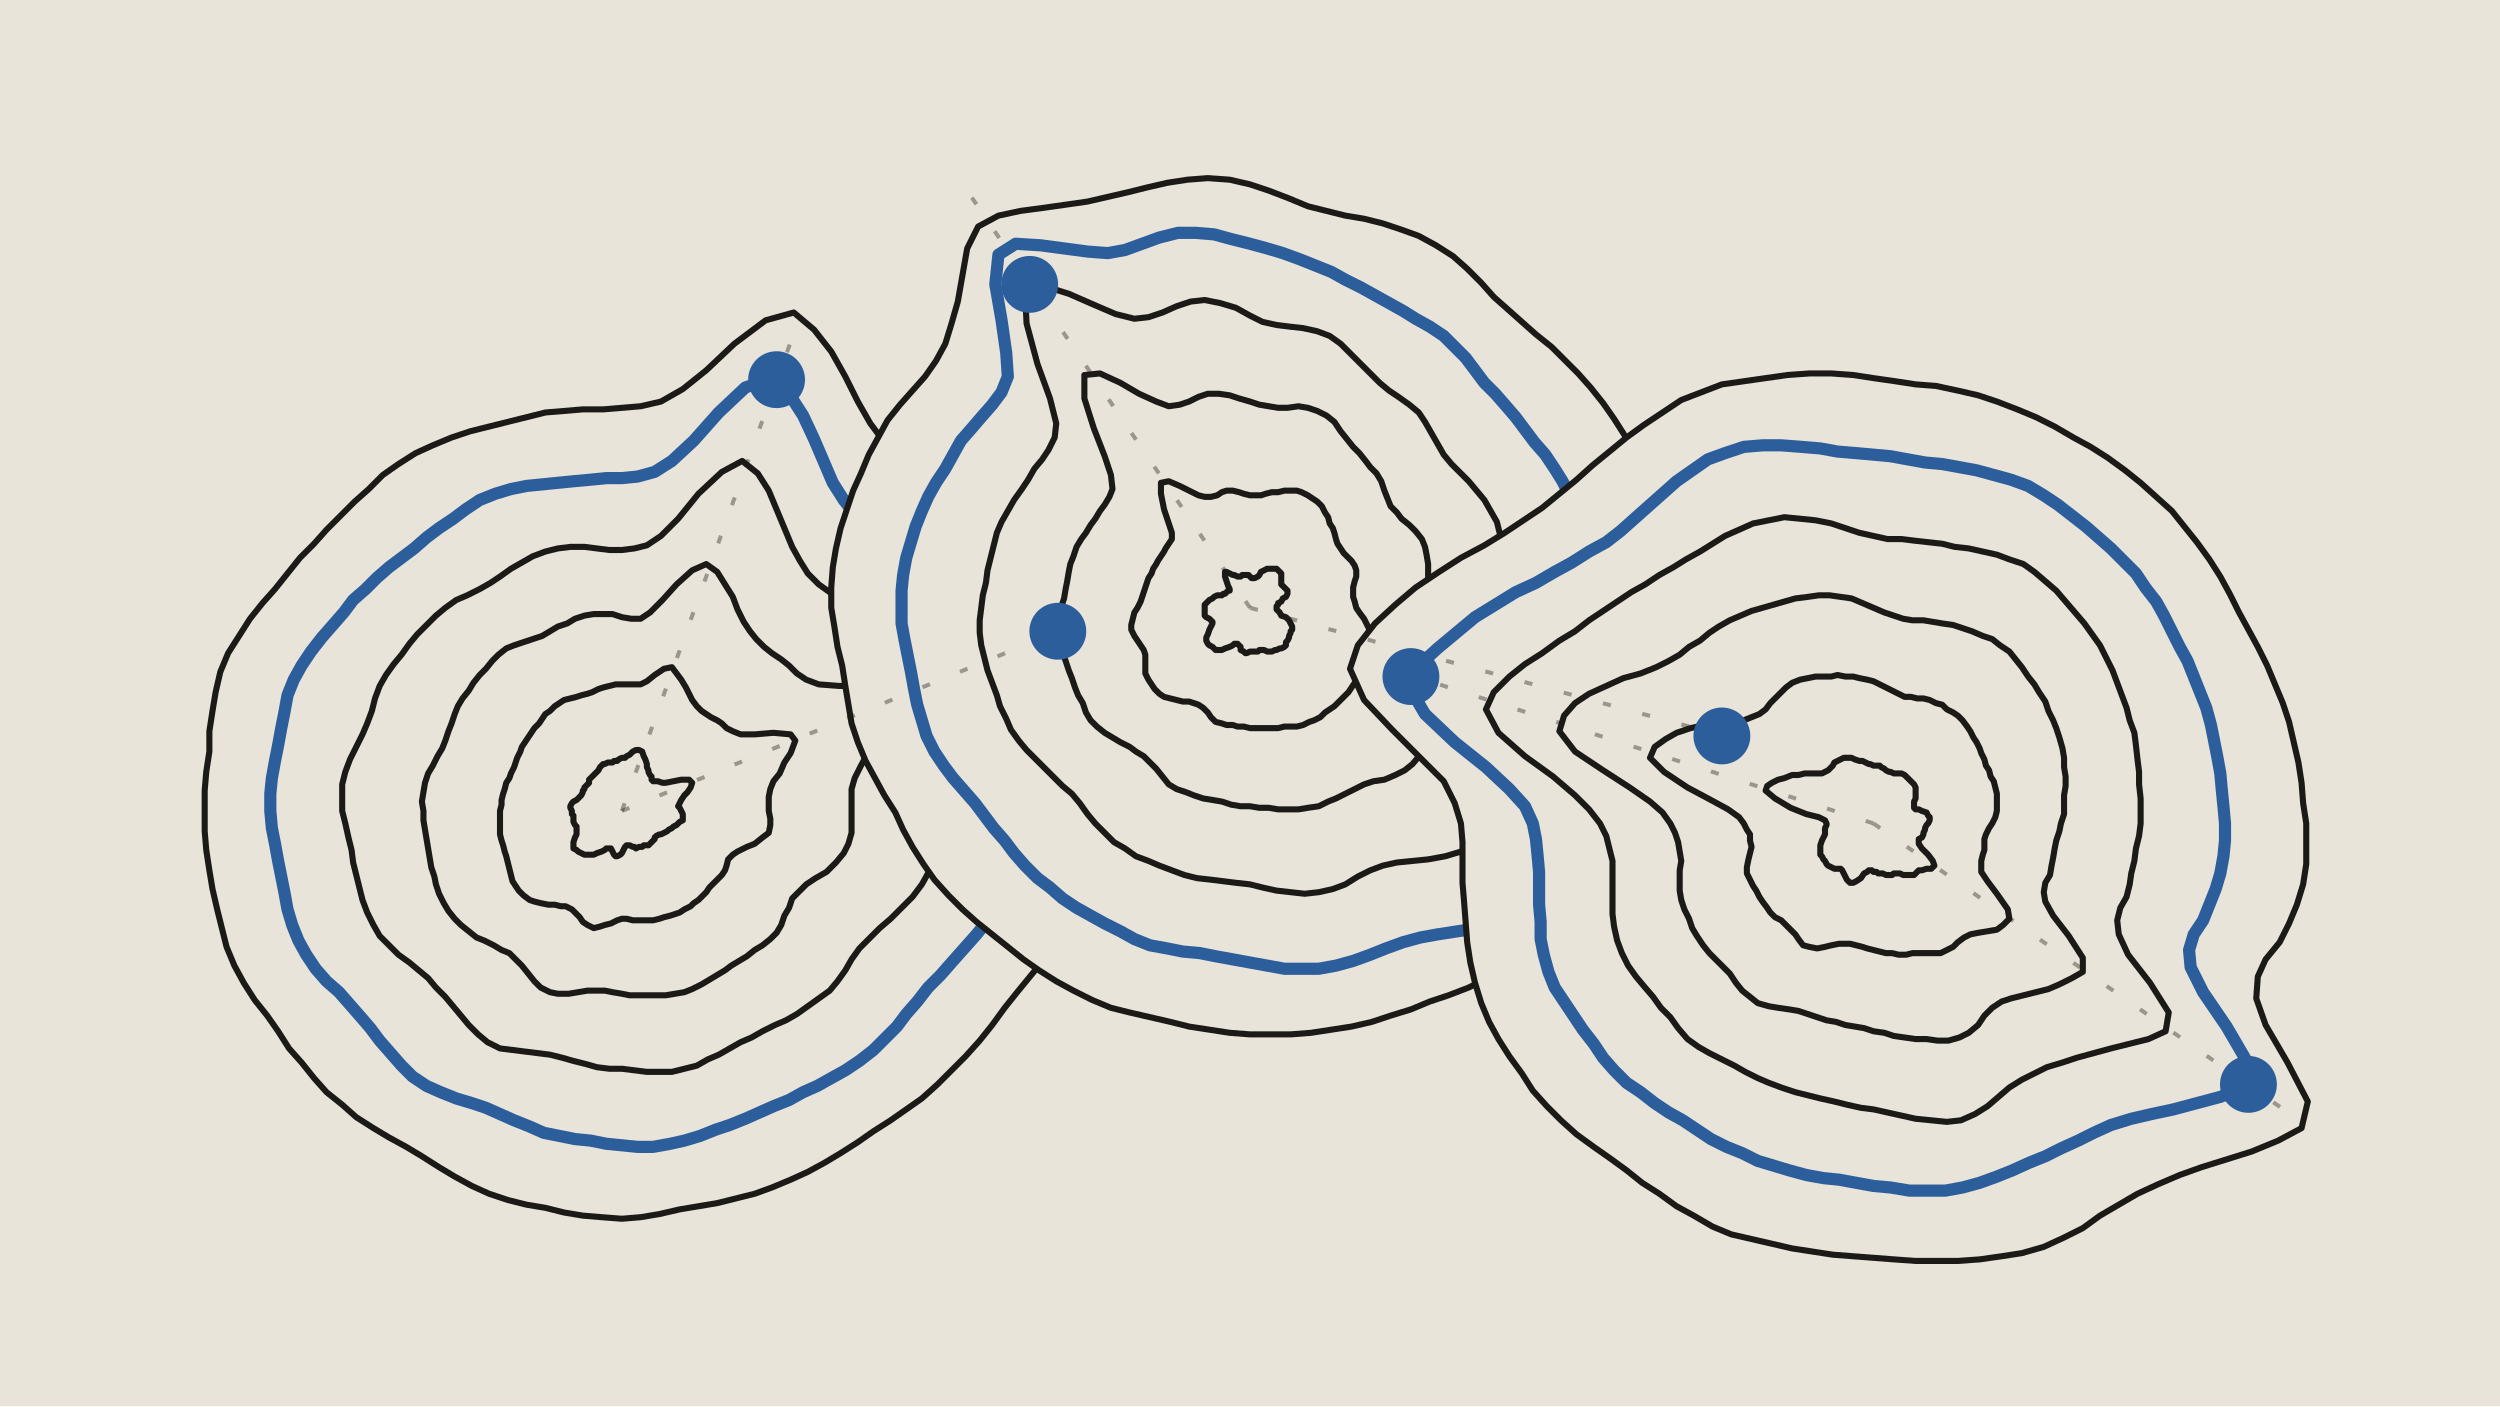
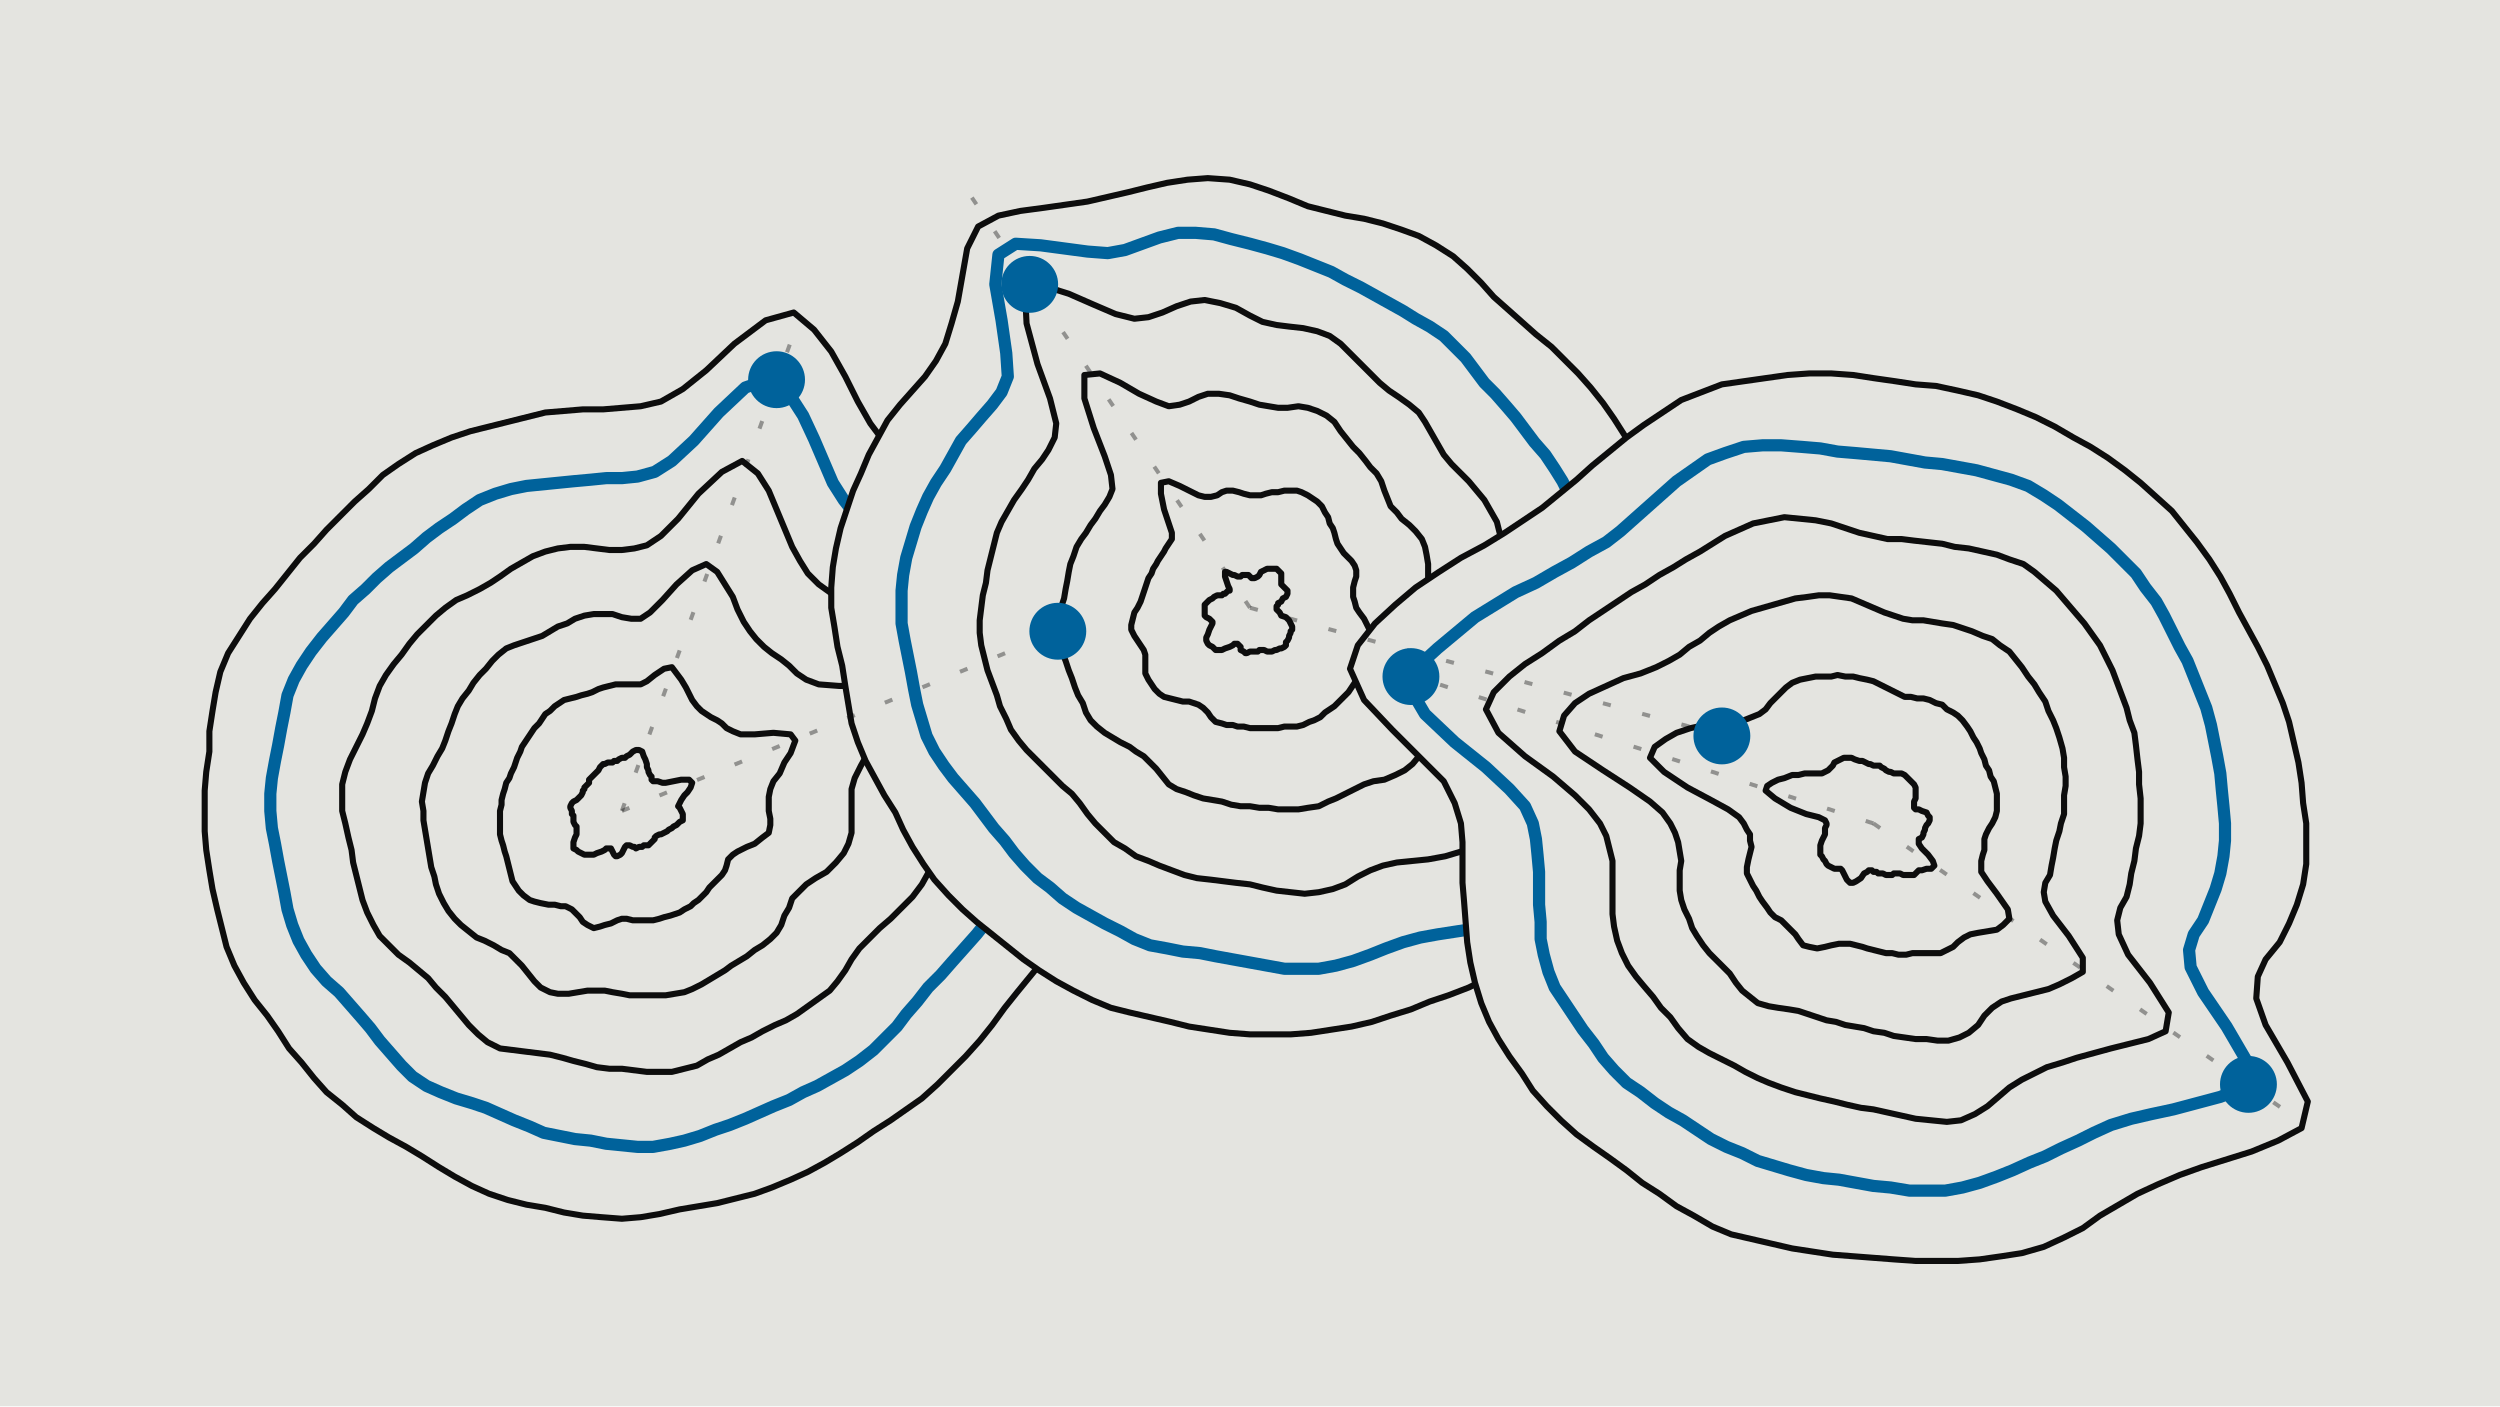
<svg xmlns="http://www.w3.org/2000/svg" viewBox="0 0 1600 900" preserveAspectRatio="xMidYMid slice">
-   <style>.b,.l{fill:#e8e4d9}.l{stroke:#1c1a17;stroke-width:3.9;stroke-linejoin:round}.a{stroke:#2d5e9c;stroke-width:7.8}.m{stroke:#1c1a17;stroke-width:2.6;stroke-opacity:.38;stroke-dasharray:5.2 20.8;fill:none}.d{fill:#2d5e9c}@media(prefers-color-scheme:dark){.b,.l{fill:#24211c}.l,.m{stroke:#ece7dc}.a{stroke:#8fb8ee}.d{fill:#8fb8ee}}</style>
+   <style>.b,.l{fill:#e4e4e0}.l{stroke:#0d0d0d;stroke-width:3.9;stroke-linejoin:round}.a{stroke:#00629b;stroke-width:7.8}.m{stroke:#0d0d0d;stroke-width:2.6;stroke-opacity:.38;stroke-dasharray:5.2 20.8;fill:none}.d{fill:#00629b}@media(prefers-color-scheme:dark){.b,.l{fill:#232321}.l,.m{stroke:#f0f0ec}.a{stroke:#6cbcea}.d{fill:#6cbcea}}</style>
  <rect class="b" width="1600" height="900" />
  <path class="l" d="M704 519L703 534L700 548L697 562L691 576L685 589L677 601L669 613L660 624L651 635L643 645L635 656L627 666L618 676L609 685L600 694L590 703L580 710L570 717L559 724L549 731L538 738L528 744L517 750L506 755L494 760L483 764L471 767L459 770L447 772L435 774L422 777L410 779L398 780L385 779L373 778L361 776L349 773L337 771L325 768L313 764L302 759L291 753L281 747L270 740L260 734L249 728L239 722L228 715L219 707L209 699L201 690L193 680L185 671L178 660L171 650L163 640L156 629L150 618L145 606L142 594L139 582L136 569L134 557L132 544L131 532L131 519L131 506L132 494L134 481L134 468L136 455L138 443L141 430L146 418L153 407L160 396L168 386L176 377L184 367L192 357L201 348L209 339L218 330L227 321L236 313L245 304L255 297L266 290L277 285L289 280L301 276L313 273L325 270L337 267L349 264L361 263L373 262L386 262L398 261L410 260L423 257L437 249L452 237L470 220L490 205L508 200L521 211L532 225L541 241L549 257L557 271L566 283L576 293L586 302L597 310L607 319L618 329L627 339L637 349L650 357L667 364L689 369L710 376L719 391L717 408L714 426L711 443L707 459L706 475L705 490L705 504Z" />
  <path class="l a" d="M658 519L658 531L655 544L652 556L647 567L640 578L633 588L625 598L617 607L609 616L602 624L594 632L587 641L580 649L574 657L566 665L559 672L550 679L541 685L532 690L523 695L514 699L505 704L495 708L486 712L477 716L467 720L458 723L448 727L438 730L429 732L418 734L408 734L398 733L388 732L378 730L368 729L358 727L348 725L339 721L329 717L320 713L311 709L302 706L292 703L282 699L273 695L264 689L257 682L250 674L243 666L237 658L231 651L224 643L217 635L209 628L202 620L196 611L191 602L187 592L184 582L182 571L180 561L178 551L176 540L174 530L173 519L173 508L174 498L176 487L178 477L180 466L182 456L184 445L188 435L193 426L199 417L206 408L213 400L220 392L226 384L234 377L241 370L249 363L257 357L265 351L273 344L281 338L290 332L298 326L307 320L317 316L327 313L337 311L347 310L357 309L367 308L378 307L388 306L398 306L408 305L419 302L430 295L444 282L460 264L477 248L494 242L505 252L514 266L521 281L527 295L533 309L540 320L547 329L556 337L565 344L574 351L583 359L591 367L599 376L610 382L627 387L648 390L668 396L677 407L675 423L671 439L666 454L662 468L660 481L659 494L658 507Z" />
  <path class="l" d="M602 519L602 529L601 538L599 548L595 557L590 566L584 574L577 581L570 588L563 594L556 601L550 607L545 614L541 621L536 628L531 634L524 639L517 644L510 649L503 653L496 656L488 660L481 664L474 667L467 671L460 675L453 678L446 682L438 684L430 686L422 686L414 686L406 685L398 684L390 684L382 683L375 681L367 679L360 677L352 675L344 674L336 673L328 672L320 671L312 667L306 662L300 656L295 650L290 644L285 638L279 632L274 626L268 621L262 616L255 611L249 605L243 599L239 592L235 584L232 576L230 568L228 560L226 552L225 544L223 536L221 527L219 519L219 510L219 502L221 494L224 486L228 478L232 470L235 463L238 455L240 447L243 439L247 432L252 425L257 419L262 412L267 406L273 400L279 394L285 389L292 384L299 381L307 377L314 373L320 369L327 364L334 360L341 356L349 353L357 351L365 350L374 350L382 351L390 352L398 352L406 351L414 349L423 343L434 332L447 316L462 302L475 295L485 303L492 314L497 326L502 338L507 350L512 359L517 367L524 374L531 379L539 385L546 391L552 398L559 404L569 409L583 412L602 414L618 419L623 429L620 442L615 455L610 468L605 479L602 490L601 500L601 509Z" />
  <path class="l" d="M545 519L545 526L545 533L543 540L540 546L535 552L529 558L522 562L516 566L511 571L507 575L505 581L502 586L500 592L497 597L493 601L488 605L483 608L478 612L473 615L468 618L464 621L459 624L454 627L449 630L443 633L438 635L432 636L426 637L421 637L415 637L409 637L403 637L398 636L392 635L387 634L381 634L376 634L370 635L364 636L357 636L352 635L346 632L342 628L338 623L334 618L330 614L326 610L321 608L316 605L310 602L305 600L300 596L295 592L291 588L287 583L284 578L281 572L279 566L278 561L276 555L275 549L274 543L273 537L272 531L271 525L271 519L270 513L271 507L272 501L274 495L277 490L280 484L283 479L285 474L287 468L289 463L291 457L293 452L296 447L300 442L303 437L307 432L311 428L315 423L319 419L324 415L329 413L335 411L341 409L347 407L352 404L357 401L363 399L368 396L374 394L380 393L386 393L392 393L398 395L404 396L410 396L416 392L424 384L433 374L443 365L452 361L459 366L464 374L469 382L472 390L476 398L480 404L484 409L489 414L494 418L500 422L505 426L510 431L516 435L524 438L537 439L554 439L569 441L572 449L567 460L561 471L556 481L551 490L547 498L545 505L545 512Z" />
  <path class="l" d="M492 519L493 524L493 528L492 533L488 536L483 540L478 542L472 545L469 547L466 550L465 554L464 557L462 560L459 563L457 565L454 568L452 571L450 573L447 576L444 578L442 580L438 582L435 584L432 585L429 586L425 587L422 588L418 589L415 589L411 589L408 589L405 589L401 588L398 588L395 589L391 591L387 592L384 593L380 594L376 592L373 590L371 587L368 584L366 582L362 580L359 580L355 579L351 579L346 578L342 577L339 576L335 573L332 570L330 567L328 564L327 560L326 556L325 552L324 548L323 545L322 541L321 538L320 534L320 530L320 526L320 523L320 519L321 515L321 512L322 508L323 505L324 501L326 498L327 495L329 491L330 488L331 485L333 481L334 478L336 475L338 472L340 469L342 466L345 463L347 460L349 457L352 455L355 452L358 450L361 448L365 447L369 446L372 445L376 444L379 443L383 441L386 440L390 439L394 438L398 438L402 438L406 438L410 438L414 436L419 432L425 428L430 427L433 431L436 435L439 440L441 444L443 448L446 452L449 455L452 457L455 459L459 461L462 463L465 466L469 468L474 470L483 470L495 469L506 470L509 474L506 482L502 488L499 495L495 500L493 505L492 510L492 515Z" />
  <path class="l" d="M436 519L437 521L437 523L437 525L435 526L433 528L431 529L430 530L428 531L427 532L425 533L423 534L422 534L420 535L419 536L419 537L418 538L417 539L416 540L415 541L414 541L412 541L411 542L410 542L409 542L407 543L406 542L405 542L403 541L402 541L401 541L400 542L399 544L398 546L397 547L395 548L394 548L393 547L392 545L391 543L390 543L388 543L387 544L385 545L382 546L380 547L378 547L376 547L374 547L372 546L370 545L369 544L367 543L367 541L367 539L368 536L369 534L369 532L369 531L369 529L368 528L367 526L367 525L367 523L367 522L366 521L366 519L365 517L365 516L366 514L367 513L369 512L370 511L371 510L372 509L373 507L373 506L374 505L374 504L375 503L376 502L377 501L377 499L378 498L379 497L380 496L381 495L382 494L383 493L384 491L385 490L386 489L387 489L389 488L390 488L392 488L393 487L395 487L396 486L398 485L400 485L401 484L403 483L405 481L407 480L409 480L411 481L412 484L413 486L414 489L414 491L415 493L415 494L416 496L417 497L417 499L418 500L420 500L421 500L424 501L426 501L431 500L436 499L441 499L443 501L442 504L440 507L438 509L436 512L435 514L434 516L435 517Z" />
  <path class="l" d="M1078 389L1087 402L1099 417L1111 434L1122 451L1126 468L1120 483L1107 495L1092 506L1078 516L1064 525L1053 535L1044 546L1036 557L1029 569L1021 580L1012 591L1002 600L990 608L978 615L965 621L952 626L940 632L927 637L915 641L903 646L890 650L878 654L865 657L852 659L839 661L826 662L813 662L800 662L787 661L774 659L761 657L749 654L736 651L723 648L711 645L699 640L687 634L676 628L665 621L655 614L645 606L635 598L625 590L616 582L607 573L598 563L591 553L584 542L578 531L573 520L566 509L560 498L554 487L549 475L545 463L543 451L541 439L539 426L536 414L534 401L532 389L532 376L533 363L535 351L538 338L542 326L546 314L551 303L556 291L562 280L568 269L576 259L584 250L592 241L599 231L605 220L609 207L613 193L616 176L619 159L626 145L639 138L653 135L668 133L682 131L696 129L709 126L722 123L734 120L747 117L760 115L773 114L787 115L800 118L812 122L825 127L837 132L849 135L861 138L873 140L885 143L897 147L908 151L919 157L930 164L939 172L948 181L956 190L965 198L974 206L983 214L993 222L1001 230L1010 239L1018 248L1026 258L1033 268L1040 279L1046 290L1052 301L1056 313L1059 326L1062 338L1064 351L1067 363L1072 376Z" />
  <path class="l a" d="M1030 389L1042 400L1059 413L1077 429L1093 445L1102 462L1097 476L1082 487L1066 495L1050 503L1035 510L1024 518L1015 527L1009 538L1003 549L998 560L991 571L982 580L971 586L959 591L946 594L933 596L920 598L909 600L898 603L887 607L877 611L866 615L855 618L844 620L833 620L822 620L811 618L800 616L789 614L778 612L768 610L757 609L747 607L736 605L726 601L717 596L707 591L698 586L689 581L680 575L672 568L664 562L656 554L649 546L643 538L636 530L630 522L624 514L617 506L610 498L604 490L598 481L593 471L590 461L587 451L585 441L583 430L581 420L579 410L577 399L577 389L577 378L578 368L580 357L583 347L586 337L590 327L594 318L599 309L605 300L610 291L615 282L622 274L628 267L635 259L641 251L645 241L644 226L641 205L637 182L639 163L650 156L666 157L681 159L696 161L709 162L720 160L731 156L742 152L754 149L765 149L777 150L788 153L800 156L811 159L821 162L832 166L842 170L852 174L861 179L871 184L880 189L889 194L898 199L906 204L915 209L924 215L931 222L938 229L944 237L950 245L957 252L964 260L970 267L976 275L982 283L989 291L995 300L1000 308L1005 318L1008 327L1010 338L1012 348L1014 358L1017 368L1022 378Z" />
  <path class="l" d="M973 389L982 397L995 407L1010 419L1025 432L1034 445L1032 457L1022 466L1010 473L997 479L986 485L977 491L971 499L967 507L963 517L958 526L952 534L944 540L935 545L925 548L914 550L904 551L894 552L885 554L877 557L869 561L861 566L853 569L844 571L835 572L826 571L817 570L808 568L800 566L791 565L783 564L775 563L766 562L758 560L750 557L742 554L735 551L727 548L720 543L713 539L707 533L701 527L696 521L691 514L686 508L680 503L674 497L669 492L663 486L657 480L652 474L647 467L644 460L640 452L638 445L635 437L632 429L630 421L628 413L627 405L627 397L628 389L629 381L631 373L632 365L634 357L636 349L638 341L641 334L645 327L649 320L654 313L658 307L662 300L667 294L671 288L675 280L676 271L672 255L664 233L657 207L656 187L668 183L684 188L700 195L714 201L726 204L735 203L744 200L753 196L762 193L771 192L781 194L791 197L800 202L808 206L817 208L825 209L834 210L843 212L851 215L858 220L865 227L871 233L877 239L883 245L889 250L895 254L902 259L908 264L912 270L916 277L920 284L924 291L929 297L934 302L940 308L945 314L950 320L954 327L958 334L960 342L961 350L961 358L962 365L964 373L968 381Z" />
  <path class="l" d="M919 389L924 395L930 401L937 408L944 416L948 425L946 432L940 437L934 442L928 447L923 452L919 458L917 464L914 470L912 477L909 483L904 489L899 493L893 496L886 499L879 500L873 502L867 505L861 508L855 511L850 513L844 516L837 517L831 518L825 518L818 518L812 517L806 517L800 516L794 516L788 515L782 513L776 512L770 511L764 509L759 507L753 505L748 502L744 497L740 492L736 488L732 484L727 481L723 478L717 475L712 472L707 469L702 465L698 461L695 456L693 450L690 445L688 440L686 434L684 429L682 423L680 418L678 412L677 406L677 400L678 395L679 389L681 383L682 377L683 372L684 366L685 361L687 356L689 350L692 345L695 341L698 336L701 332L704 327L707 323L710 318L712 313L711 304L707 292L700 274L694 255L694 240L704 239L717 245L729 252L740 257L748 260L755 259L761 257L767 254L773 252L780 252L787 253L793 255L800 257L806 259L812 260L818 261L824 261L831 260L837 261L843 263L849 266L854 270L858 276L862 281L866 286L870 290L874 295L877 299L881 303L884 308L886 314L888 319L890 324L894 328L897 332L902 336L906 340L910 345L912 350L913 355L914 361L914 367L914 372L914 378L916 383Z" />
  <path class="l" d="M868 389L870 392L873 396L875 400L877 404L877 408L876 411L874 414L873 418L871 421L870 425L870 429L869 433L867 437L865 440L863 443L860 446L857 449L854 452L851 454L848 456L845 459L841 461L838 462L834 464L830 465L826 465L822 465L818 466L815 466L811 466L807 466L803 466L800 466L796 465L792 465L789 464L785 464L782 463L778 462L775 459L773 456L770 453L767 451L764 450L761 449L757 449L753 448L749 447L745 446L742 444L739 441L737 438L735 435L733 431L733 427L733 423L733 419L732 416L730 413L728 410L726 407L724 403L724 400L725 396L726 392L728 389L730 385L731 382L732 379L733 376L734 373L735 370L737 367L738 364L740 361L741 359L743 356L745 353L746 351L748 348L750 345L750 341L748 335L745 326L743 316L743 309L748 308L755 311L761 314L767 317L771 318L775 318L779 317L782 315L785 314L789 314L793 315L796 316L800 317L803 317L807 317L810 316L814 315L818 315L822 314L826 314L830 314L833 315L837 317L840 319L843 321L846 324L848 328L850 331L851 335L853 338L854 341L855 345L856 348L858 351L860 354L862 356L865 359L867 362L868 365L868 369L867 372L866 376L866 379L866 382L867 385Z" />
  <path class="l" d="M817 389L817 390L817 390L818 391L819 392L820 394L823 395L825 397L826 399L827 401L827 403L826 404L826 405L825 407L825 408L824 410L823 411L823 413L822 414L820 415L819 415L817 416L816 416L814 417L813 417L811 417L809 416L808 416L806 416L805 417L804 417L802 417L801 417L800 417L798 418L797 418L796 417L794 416L794 414L793 413L792 412L790 412L789 413L787 414L784 415L782 416L780 416L778 416L777 415L776 414L774 413L773 412L772 410L772 408L773 406L774 403L775 401L776 399L776 398L775 397L774 396L772 395L771 394L771 393L771 391L771 390L771 389L771 387L772 386L773 385L774 384L776 383L777 382L779 381L780 381L782 381L783 380L784 380L785 379L785 379L786 378L787 378L787 377L786 375L785 372L784 369L784 366L785 366L787 367L789 368L790 368L792 369L793 369L794 369L795 368L796 368L797 368L798 368L799 368L800 369L801 370L801 370L802 370L803 370L805 369L806 368L807 366L809 365L811 364L812 364L814 364L816 364L817 364L818 365L819 366L820 367L820 369L820 371L820 373L820 374L821 375L822 376L823 377L824 378L824 379L824 380L823 382L821 383L820 385L818 386L818 387L817 388Z" />
  <path class="l" d="M1476 527L1476 540L1476 553L1474 566L1470 579L1465 591L1459 603L1450 614L1445 625L1444 639L1450 656L1464 680L1477 705L1473 722L1458 730L1441 737L1425 742L1409 747L1395 752L1381 758L1368 764L1356 771L1344 778L1333 786L1321 792L1308 798L1294 802L1281 804L1267 806L1253 807L1240 807L1226 807L1212 806L1199 805L1186 804L1173 803L1160 801L1147 799L1134 796L1121 793L1108 790L1096 785L1084 778L1073 772L1062 764L1051 757L1041 749L1030 741L1020 734L1009 726L999 717L990 708L981 698L974 687L966 676L959 665L953 654L948 642L944 629L941 616L939 603L938 590L937 577L936 565L936 552L936 539L935 527L931 514L924 500L909 485L891 467L873 448L864 428L869 413L880 399L893 387L906 376L921 366L935 357L950 349L963 341L975 333L987 325L998 316L1009 307L1019 298L1030 289L1041 280L1052 272L1064 264L1076 256L1089 251L1102 246L1116 244L1130 242L1144 240L1158 239L1172 239L1186 240L1199 242L1213 244L1226 246L1239 247L1253 250L1266 253L1278 257L1291 262L1303 267L1315 273L1327 280L1338 286L1349 293L1360 301L1370 309L1380 318L1390 327L1398 337L1406 347L1414 358L1421 369L1427 380L1433 392L1439 403L1445 414L1451 426L1456 438L1461 450L1465 462L1468 475L1471 488L1473 501L1474 514Z" />
  <path class="l a" d="M1424 527L1424 538L1423 548L1421 559L1418 569L1414 579L1410 589L1404 598L1401 608L1402 619L1410 635L1425 657L1439 681L1436 696L1421 702L1406 706L1391 710L1377 713L1364 716L1351 720L1340 725L1330 730L1319 735L1309 740L1299 744L1288 749L1278 753L1267 757L1256 760L1245 762L1233 762L1222 762L1210 760L1199 759L1188 757L1177 755L1167 754L1156 752L1145 749L1135 746L1125 743L1115 738L1105 734L1095 729L1086 723L1077 717L1068 712L1059 706L1050 699L1041 693L1033 685L1026 677L1020 668L1013 659L1007 650L1001 641L995 632L991 622L988 611L986 601L986 590L985 579L985 568L985 558L984 547L983 537L981 527L976 516L966 505L951 491L931 475L912 457L902 440L908 426L920 415L932 405L944 395L957 387L970 379L983 373L995 366L1006 360L1017 353L1028 347L1037 340L1046 332L1055 324L1064 316L1073 308L1083 301L1093 294L1104 290L1116 286L1128 285L1140 285L1153 286L1165 287L1176 289L1188 290L1199 291L1210 292L1221 294L1232 296L1243 297L1254 299L1265 301L1276 304L1287 307L1298 311L1308 317L1317 323L1326 330L1335 337L1343 344L1351 351L1359 359L1367 367L1373 376L1380 385L1385 394L1390 404L1395 414L1400 423L1404 433L1408 443L1412 453L1415 464L1417 474L1419 484L1421 495L1422 506L1423 516Z" />
  <path class="l" d="M1370 527L1369 535L1367 543L1366 551L1364 559L1363 566L1361 574L1357 581L1355 589L1356 598L1362 611L1376 629L1388 648L1386 660L1375 665L1363 668L1351 671L1340 674L1329 677L1320 680L1310 683L1302 687L1294 691L1286 696L1279 702L1272 708L1264 713L1255 717L1246 718L1236 717L1226 716L1217 714L1208 712L1199 710L1191 709L1182 707L1174 705L1165 703L1157 701L1149 699L1140 696L1132 693L1125 690L1117 686L1110 682L1102 678L1094 674L1087 670L1080 665L1074 658L1069 651L1063 645L1058 638L1052 631L1047 625L1042 618L1038 610L1035 602L1033 593L1032 585L1032 576L1032 567L1032 559L1032 551L1030 543L1028 535L1024 527L1017 518L1008 509L994 497L976 484L959 469L951 454L956 443L966 433L976 425L987 418L998 410L1008 404L1017 397L1026 391L1035 385L1044 379L1053 374L1062 368L1071 363L1079 358L1088 353L1096 348L1104 343L1113 339L1122 335L1132 333L1142 331L1152 332L1162 333L1172 335L1181 338L1190 341L1199 343L1208 345L1217 345L1225 346L1234 347L1243 348L1251 350L1260 351L1269 353L1278 355L1286 358L1295 361L1302 366L1309 372L1316 378L1322 385L1328 392L1334 399L1339 406L1344 413L1348 421L1352 429L1355 437L1358 445L1361 453L1363 461L1366 469L1367 477L1368 486L1369 494L1369 502L1370 511L1370 519Z" />
  <path class="l" d="M1319 527L1318 532L1316 538L1315 543L1314 549L1313 554L1312 560L1309 565L1308 571L1309 577L1314 586L1324 599L1333 613L1333 622L1326 626L1318 630L1311 633L1303 635L1295 637L1287 639L1281 641L1275 645L1270 650L1266 656L1260 661L1254 664L1247 666L1240 666L1233 665L1226 665L1219 664L1212 663L1206 661L1199 660L1193 658L1187 657L1181 656L1175 654L1169 653L1163 651L1157 649L1151 647L1145 646L1138 645L1132 644L1125 642L1120 638L1115 634L1111 629L1107 623L1103 619L1098 614L1094 610L1090 605L1086 599L1083 594L1081 588L1078 582L1076 576L1075 570L1075 563L1075 557L1076 551L1075 545L1074 539L1072 533L1069 527L1064 520L1056 513L1043 504L1026 493L1008 481L998 468L1001 458L1008 450L1017 444L1028 439L1039 434L1050 431L1060 427L1068 423L1075 419L1081 414L1088 410L1094 405L1100 401L1107 397L1114 394L1121 391L1128 389L1135 387L1142 385L1149 383L1157 382L1164 381L1171 381L1178 382L1185 383L1192 386L1199 389L1206 392L1212 394L1218 396L1224 397L1231 397L1237 398L1243 399L1250 400L1256 402L1262 404L1269 407L1275 409L1280 413L1286 417L1290 422L1294 427L1298 433L1302 438L1305 443L1309 449L1311 455L1314 461L1316 466L1318 472L1320 479L1321 485L1321 491L1322 497L1322 503L1321 509L1321 515L1321 521Z" />
  <path class="l" d="M1275 527L1273 530L1271 534L1270 537L1270 540L1270 544L1269 547L1268 551L1268 554L1268 558L1272 564L1278 572L1285 582L1286 588L1282 592L1278 595L1272 596L1266 597L1261 598L1257 600L1253 603L1250 606L1246 608L1242 610L1237 610L1233 610L1228 610L1224 610L1220 611L1215 611L1211 610L1207 610L1203 609L1199 608L1195 607L1192 606L1188 605L1184 604L1181 604L1177 604L1172 605L1168 606L1163 607L1158 606L1154 605L1151 601L1149 598L1146 595L1143 592L1140 589L1136 587L1133 584L1131 581L1128 577L1126 574L1124 570L1122 567L1120 563L1118 559L1118 555L1119 550L1120 546L1121 542L1120 538L1120 534L1118 531L1116 527L1113 523L1106 518L1095 512L1080 504L1065 494L1056 485L1059 478L1066 473L1073 469L1082 466L1091 464L1100 463L1108 462L1116 461L1121 459L1126 457L1130 454L1133 450L1136 447L1140 443L1143 440L1147 437L1152 435L1157 434L1162 433L1167 433L1172 433L1176 432L1181 433L1186 433L1190 434L1195 435L1199 436L1203 438L1207 440L1211 442L1215 444L1219 446L1223 446L1227 447L1231 447L1235 448L1239 450L1243 451L1246 454L1250 456L1253 458L1256 461L1259 465L1261 468L1263 472L1265 475L1267 479L1268 482L1270 486L1271 490L1273 493L1274 497L1276 500L1277 504L1278 508L1278 512L1278 515L1278 519L1277 523Z" />
  <path class="l" d="M1234 527L1233 528L1232 530L1232 531L1231 533L1231 534L1230 536L1228 537L1228 538L1228 540L1230 543L1234 547L1237 551L1238 554L1236 556L1233 556L1230 557L1228 557L1227 558L1225 560L1223 560L1221 560L1218 560L1216 559L1214 559L1212 559L1211 560L1209 560L1207 560L1205 559L1204 559L1202 559L1201 558L1199 558L1198 557L1196 557L1195 558L1193 559L1191 562L1188 564L1186 565L1184 565L1182 563L1181 561L1180 559L1179 557L1178 556L1176 556L1174 556L1172 555L1170 554L1169 553L1168 551L1167 550L1166 548L1165 547L1165 545L1165 543L1165 541L1166 538L1167 536L1168 534L1168 533L1168 531L1168 530L1169 528L1169 527L1168 525L1164 523L1156 521L1146 517L1136 511L1130 506L1131 503L1134 501L1138 499L1142 498L1147 496L1151 496L1155 495L1159 495L1163 495L1166 495L1168 494L1170 493L1171 492L1173 490L1174 488L1176 487L1178 486L1180 485L1182 485L1185 485L1187 486L1190 487L1192 487L1194 488L1196 489L1197 489L1199 490L1201 490L1203 490L1204 491L1206 492L1207 493L1209 494L1210 494L1212 495L1214 495L1216 495L1217 495L1219 496L1220 497L1221 498L1223 500L1224 501L1225 502L1226 504L1226 506L1226 507L1226 509L1226 511L1225 513L1225 515L1225 517L1226 518L1228 518L1230 519L1233 520L1234 522L1235 523L1235 525Z" />
  <path class="m" d="M398 519L692 398" />
  <path class="m" d="M398 519L506 219" />
  <path class="m" d="M800 389L1107 472" />
  <path class="m" d="M800 389L621 125" />
  <path class="m" d="M1199 527L896 430" />
  <path class="m" d="M1199 527L1460 709" />
  <circle class="d" cx="677" cy="404" r="18.2" />
  <circle class="d" cx="497" cy="243" r="18.2" />
  <circle class="d" cx="1102" cy="471" r="18.2" />
  <circle class="d" cx="659" cy="182" r="18.2" />
  <circle class="d" cx="903" cy="433" r="18.2" />
  <circle class="d" cx="1439" cy="694" r="18.2" />
</svg>
